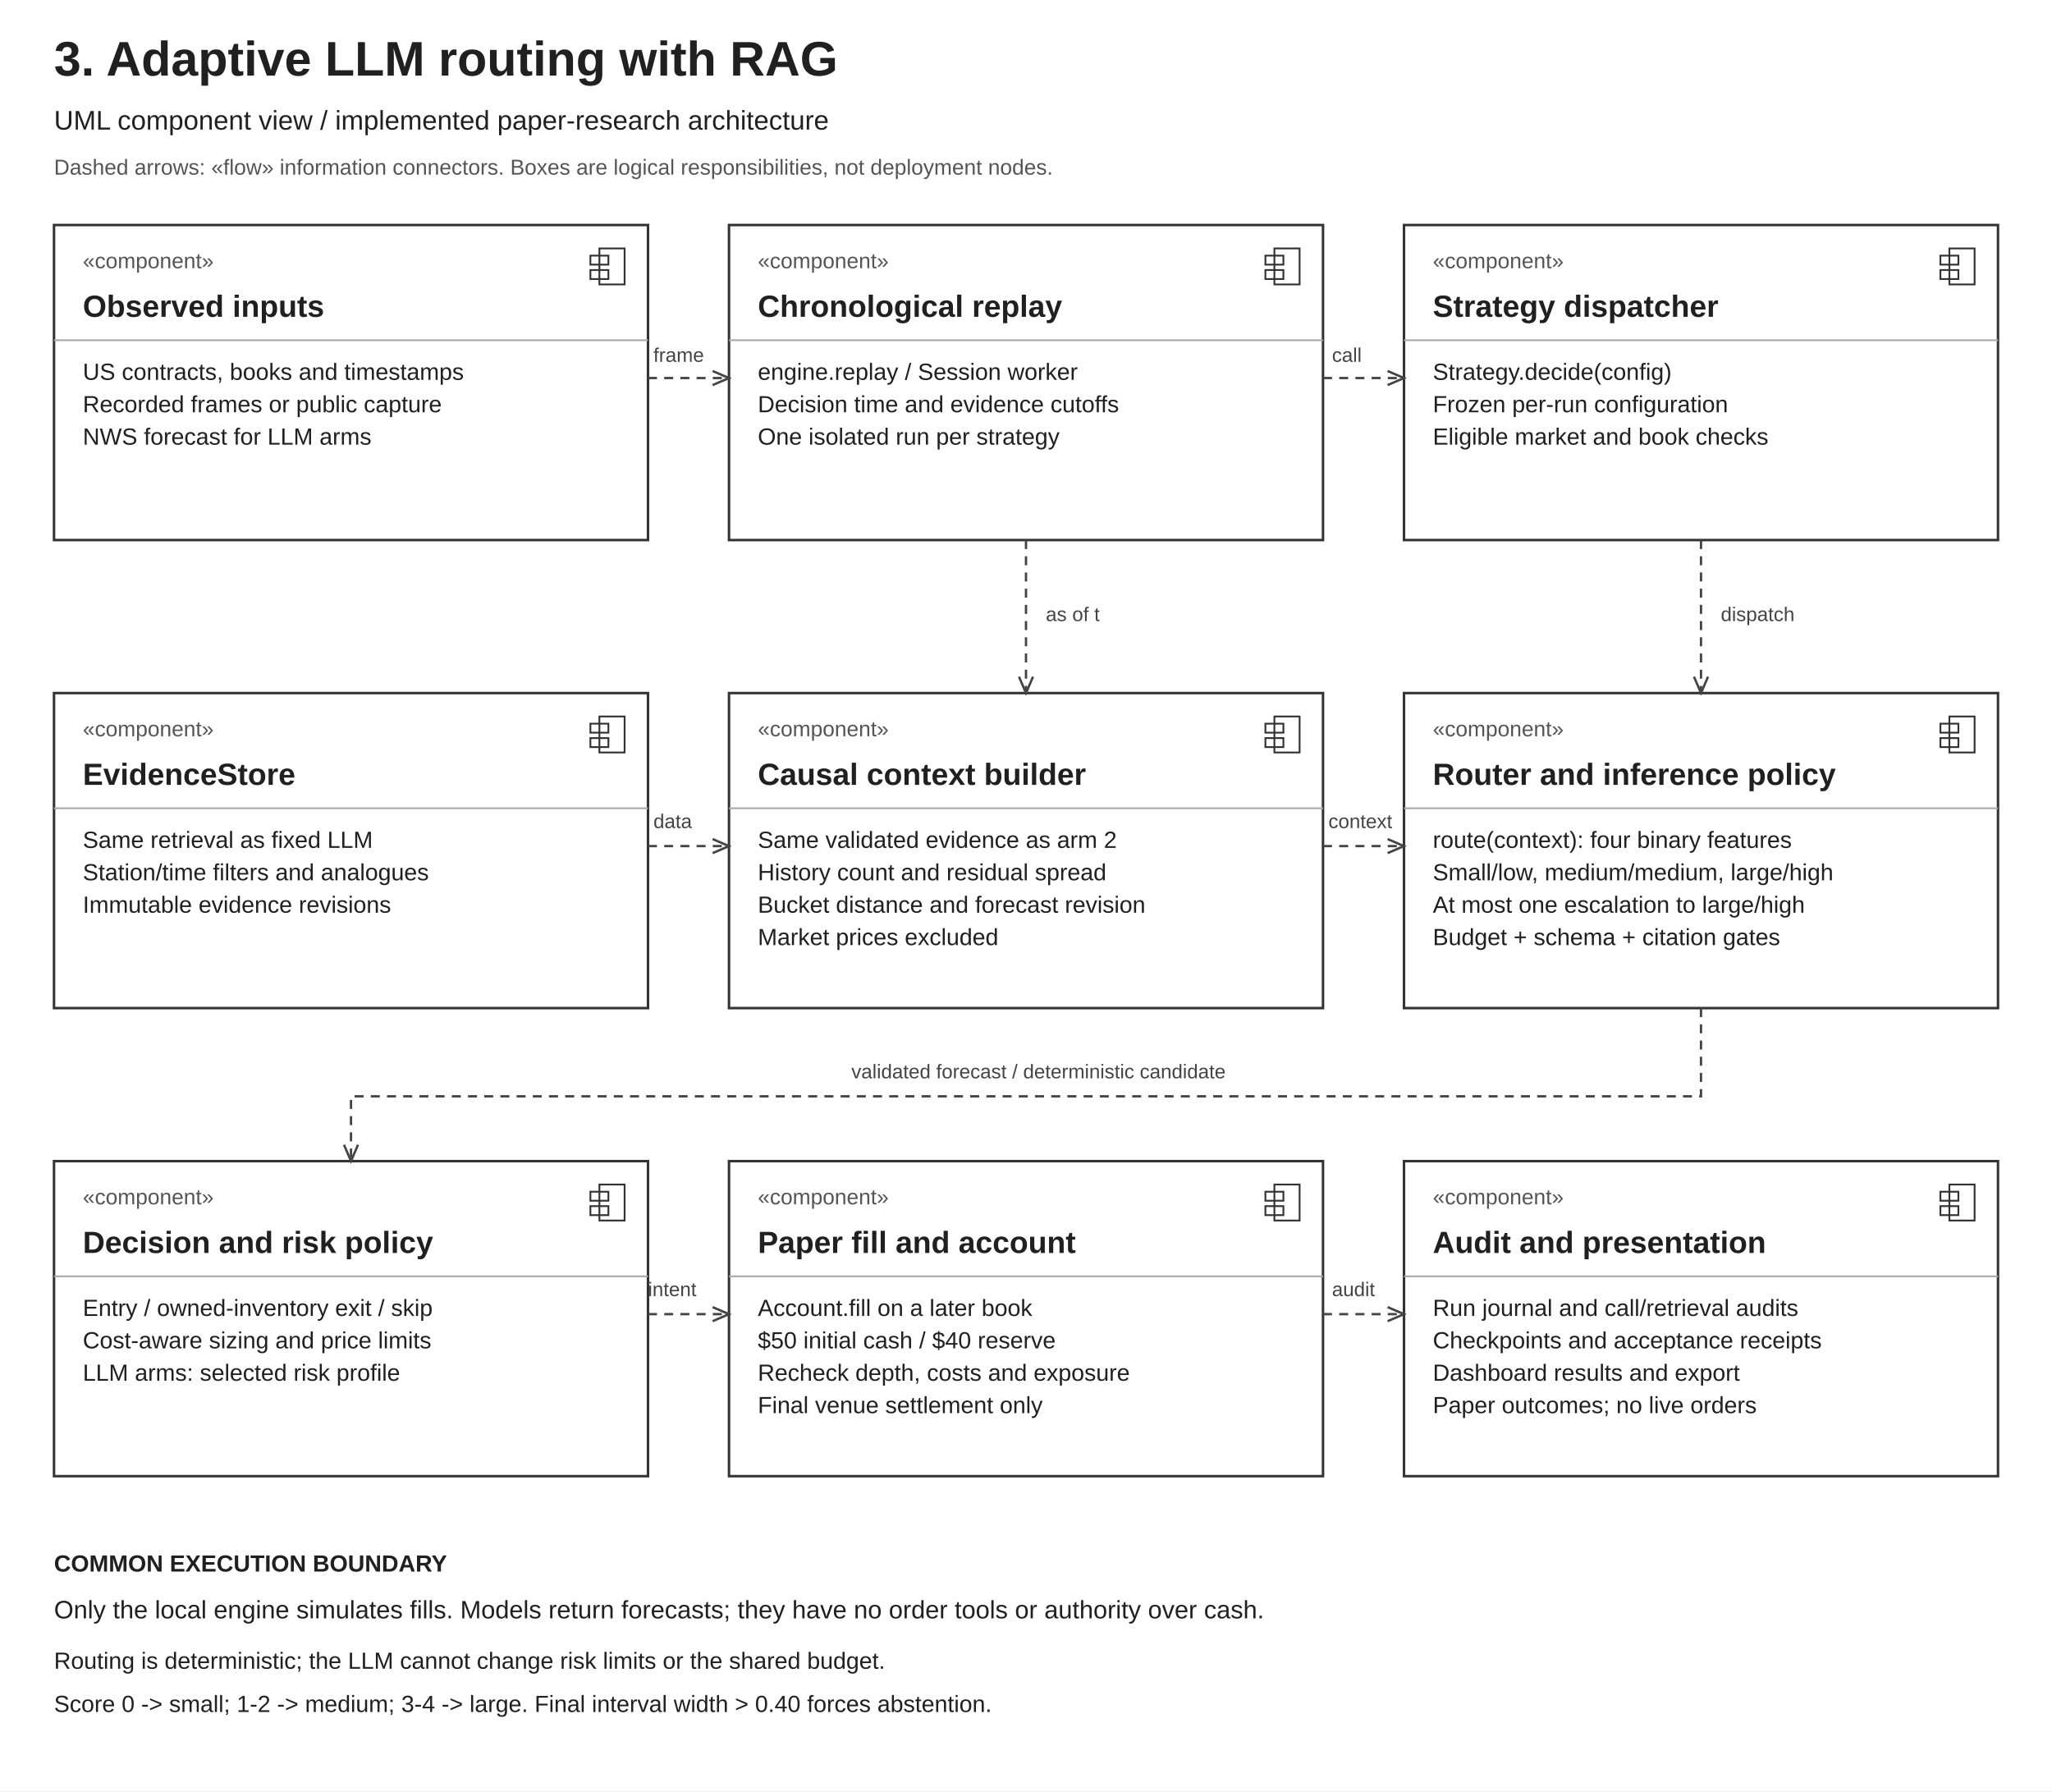
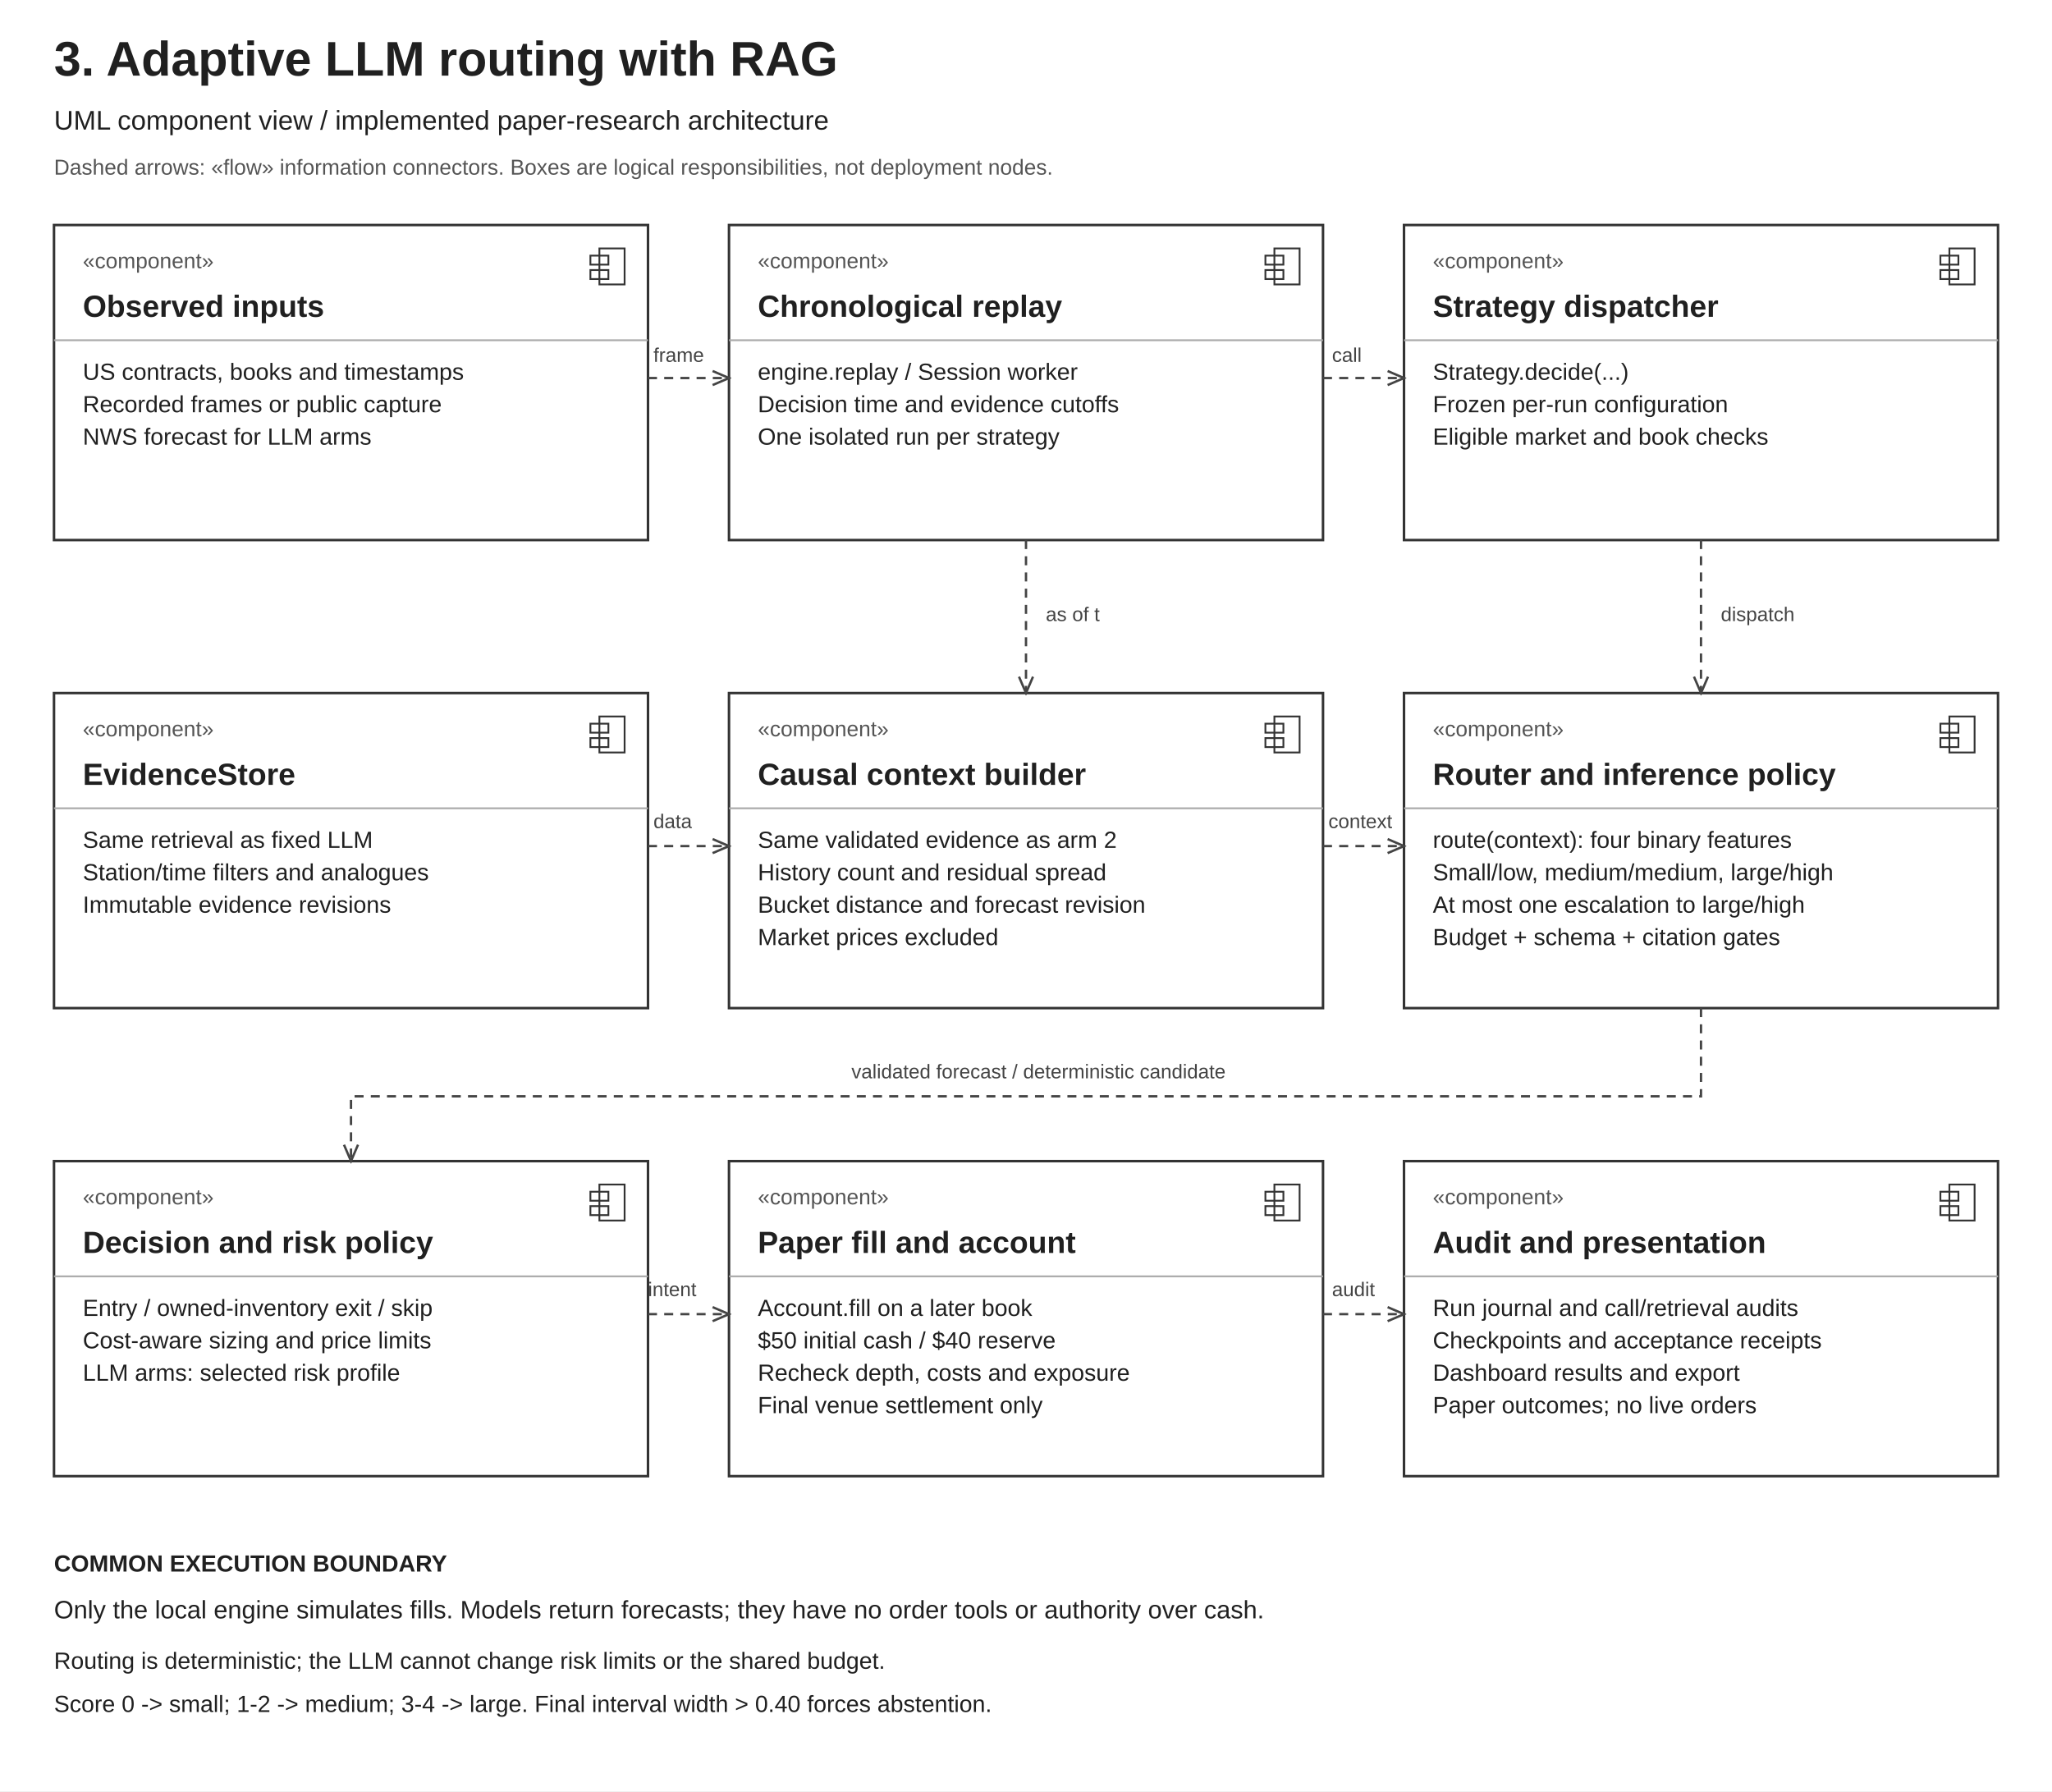
<svg xmlns="http://www.w3.org/2000/svg" width="1140" height="995" viewBox="0 0 1140 995" role="img" aria-labelledby="title desc">
  <defs>
    <marker id="arrow" markerWidth="9" markerHeight="9" refX="8" refY="4" orient="auto">
      <path d="M1 1L8 4L1 7" fill="none" stroke="#444" />
    </marker>
  </defs>
  <rect width="1140" height="995" fill="#fff" />
  <g font-family="Arial, Helvetica, sans-serif">
    <text x="30" y="42" font-size="27" font-weight="bold" fill="#202020">3. Adaptive LLM routing with RAG</text>
    <text x="30" y="72" font-size="15" font-weight="normal" fill="#202020">UML component view  /  implemented paper-research architecture</text>
    <text x="30" y="97" font-size="12" font-weight="normal" fill="#555">Dashed arrows: «flow» information connectors. Boxes are logical responsibilities, not deployment nodes.</text>
    <g>
      <rect x="30" y="125" width="330" height="175" fill="white" stroke="#333" stroke-width="1.4" />
      <text x="46" y="149" font-size="12" font-weight="normal" fill="#555">«component»</text>
      <text x="46" y="176" font-size="17" font-weight="bold" fill="#202020">Observed inputs</text>
      <path d="M333 138h14v20h-14z M328 142h10v5h-10z M328 150h10v5h-10z" fill="white" stroke="#333" />
      <path d="M30 189h330" stroke="#aaa" />
      <text x="46" y="211" font-size="13" font-weight="normal" fill="#202020">US contracts, books and timestamps</text>
      <text x="46" y="229" font-size="13" font-weight="normal" fill="#202020">Recorded frames or public capture</text>
      <text x="46" y="247" font-size="13" font-weight="normal" fill="#202020">NWS forecast for LLM arms</text>
    </g>
    <g>
      <rect x="405" y="125" width="330" height="175" fill="white" stroke="#333" stroke-width="1.4" />
      <text x="421" y="149" font-size="12" font-weight="normal" fill="#555">«component»</text>
      <text x="421" y="176" font-size="17" font-weight="bold" fill="#202020">Chronological replay</text>
      <path d="M708 138h14v20h-14z M703 142h10v5h-10z M703 150h10v5h-10z" fill="white" stroke="#333" />
      <path d="M405 189h330" stroke="#aaa" />
      <text x="421" y="211" font-size="13" font-weight="normal" fill="#202020">engine.replay / Session worker</text>
      <text x="421" y="229" font-size="13" font-weight="normal" fill="#202020">Decision time and evidence cutoffs</text>
      <text x="421" y="247" font-size="13" font-weight="normal" fill="#202020">One isolated run per strategy</text>
    </g>
    <g>
      <rect x="780" y="125" width="330" height="175" fill="white" stroke="#333" stroke-width="1.4" />
      <text x="796" y="149" font-size="12" font-weight="normal" fill="#555">«component»</text>
      <text x="796" y="176" font-size="17" font-weight="bold" fill="#202020">Strategy dispatcher</text>
      <path d="M1083 138h14v20h-14z M1078 142h10v5h-10z M1078 150h10v5h-10z" fill="white" stroke="#333" />
      <path d="M780 189h330" stroke="#aaa" />
-       <text x="796" y="211" font-size="13" font-weight="normal" fill="#202020">Strategy.decide(config)</text>
+       <text x="796" y="211" font-size="13" font-weight="normal" fill="#202020">Strategy.decide(...)</text>
      <text x="796" y="229" font-size="13" font-weight="normal" fill="#202020">Frozen per-run configuration</text>
      <text x="796" y="247" font-size="13" font-weight="normal" fill="#202020">Eligible market and book checks</text>
    </g>
    <g>
      <rect x="30" y="385" width="330" height="175" fill="white" stroke="#333" stroke-width="1.4" />
      <text x="46" y="409" font-size="12" font-weight="normal" fill="#555">«component»</text>
      <text x="46" y="436" font-size="17" font-weight="bold" fill="#202020">EvidenceStore</text>
      <path d="M333 398h14v20h-14z M328 402h10v5h-10z M328 410h10v5h-10z" fill="white" stroke="#333" />
      <path d="M30 449h330" stroke="#aaa" />
      <text x="46" y="471" font-size="13" font-weight="normal" fill="#202020">Same retrieval as fixed LLM</text>
      <text x="46" y="489" font-size="13" font-weight="normal" fill="#202020">Station/time filters and analogues</text>
      <text x="46" y="507" font-size="13" font-weight="normal" fill="#202020">Immutable evidence revisions</text>
    </g>
    <g>
      <rect x="405" y="385" width="330" height="175" fill="white" stroke="#333" stroke-width="1.4" />
      <text x="421" y="409" font-size="12" font-weight="normal" fill="#555">«component»</text>
      <text x="421" y="436" font-size="17" font-weight="bold" fill="#202020">Causal context builder</text>
      <path d="M708 398h14v20h-14z M703 402h10v5h-10z M703 410h10v5h-10z" fill="white" stroke="#333" />
      <path d="M405 449h330" stroke="#aaa" />
      <text x="421" y="471" font-size="13" font-weight="normal" fill="#202020">Same validated evidence as arm 2</text>
      <text x="421" y="489" font-size="13" font-weight="normal" fill="#202020">History count and residual spread</text>
      <text x="421" y="507" font-size="13" font-weight="normal" fill="#202020">Bucket distance and forecast revision</text>
      <text x="421" y="525" font-size="13" font-weight="normal" fill="#202020">Market prices excluded</text>
    </g>
    <g>
      <rect x="780" y="385" width="330" height="175" fill="white" stroke="#333" stroke-width="1.4" />
      <text x="796" y="409" font-size="12" font-weight="normal" fill="#555">«component»</text>
      <text x="796" y="436" font-size="17" font-weight="bold" fill="#202020">Router and inference policy</text>
      <path d="M1083 398h14v20h-14z M1078 402h10v5h-10z M1078 410h10v5h-10z" fill="white" stroke="#333" />
      <path d="M780 449h330" stroke="#aaa" />
      <text x="796" y="471" font-size="13" font-weight="normal" fill="#202020">route(context): four binary features</text>
      <text x="796" y="489" font-size="13" font-weight="normal" fill="#202020">Small/low, medium/medium, large/high</text>
      <text x="796" y="507" font-size="13" font-weight="normal" fill="#202020">At most one escalation to large/high</text>
      <text x="796" y="525" font-size="13" font-weight="normal" fill="#202020">Budget + schema + citation gates</text>
    </g>
    <g>
      <rect x="30" y="645" width="330" height="175" fill="white" stroke="#333" stroke-width="1.4" />
      <text x="46" y="669" font-size="12" font-weight="normal" fill="#555">«component»</text>
      <text x="46" y="696" font-size="17" font-weight="bold" fill="#202020">Decision and risk policy</text>
      <path d="M333 658h14v20h-14z M328 662h10v5h-10z M328 670h10v5h-10z" fill="white" stroke="#333" />
      <path d="M30 709h330" stroke="#aaa" />
      <text x="46" y="731" font-size="13" font-weight="normal" fill="#202020">Entry / owned-inventory exit / skip</text>
      <text x="46" y="749" font-size="13" font-weight="normal" fill="#202020">Cost-aware sizing and price limits</text>
      <text x="46" y="767" font-size="13" font-weight="normal" fill="#202020">LLM arms: selected risk profile</text>
    </g>
    <g>
      <rect x="405" y="645" width="330" height="175" fill="white" stroke="#333" stroke-width="1.4" />
      <text x="421" y="669" font-size="12" font-weight="normal" fill="#555">«component»</text>
      <text x="421" y="696" font-size="17" font-weight="bold" fill="#202020">Paper fill and account</text>
      <path d="M708 658h14v20h-14z M703 662h10v5h-10z M703 670h10v5h-10z" fill="white" stroke="#333" />
      <path d="M405 709h330" stroke="#aaa" />
      <text x="421" y="731" font-size="13" font-weight="normal" fill="#202020">Account.fill on a later book</text>
      <text x="421" y="749" font-size="13" font-weight="normal" fill="#202020">$50 initial cash / $40 reserve</text>
      <text x="421" y="767" font-size="13" font-weight="normal" fill="#202020">Recheck depth, costs and exposure</text>
      <text x="421" y="785" font-size="13" font-weight="normal" fill="#202020">Final venue settlement only</text>
    </g>
    <g>
      <rect x="780" y="645" width="330" height="175" fill="white" stroke="#333" stroke-width="1.4" />
      <text x="796" y="669" font-size="12" font-weight="normal" fill="#555">«component»</text>
      <text x="796" y="696" font-size="17" font-weight="bold" fill="#202020">Audit and presentation</text>
      <path d="M1083 658h14v20h-14z M1078 662h10v5h-10z M1078 670h10v5h-10z" fill="white" stroke="#333" />
      <path d="M780 709h330" stroke="#aaa" />
      <text x="796" y="731" font-size="13" font-weight="normal" fill="#202020">Run journal and call/retrieval audits</text>
      <text x="796" y="749" font-size="13" font-weight="normal" fill="#202020">Checkpoints and acceptance receipts</text>
      <text x="796" y="767" font-size="13" font-weight="normal" fill="#202020">Dashboard results and export</text>
      <text x="796" y="785" font-size="13" font-weight="normal" fill="#202020">Paper outcomes; no live orders</text>
    </g>
    <path d="M360 210H405" fill="none" stroke="#444" stroke-width="1.3" stroke-dasharray="5 4" marker-end="url(#arrow)" />
    <text x="363" y="201" font-size="11" font-weight="normal" fill="#444">frame</text>
    <path d="M735 210H780" fill="none" stroke="#444" stroke-width="1.3" stroke-dasharray="5 4" marker-end="url(#arrow)" />
    <text x="740" y="201" font-size="11" font-weight="normal" fill="#444">call</text>
    <path d="M945 300V385" fill="none" stroke="#444" stroke-width="1.3" stroke-dasharray="5 4" marker-end="url(#arrow)" />
    <text x="956" y="345" font-size="11" font-weight="normal" fill="#444">dispatch</text>
    <path d="M570 300V385" fill="none" stroke="#444" stroke-width="1.3" stroke-dasharray="5 4" marker-end="url(#arrow)" />
    <text x="581" y="345" font-size="11" font-weight="normal" fill="#444">as of t</text>
    <path d="M360 470H405" fill="none" stroke="#444" stroke-width="1.3" stroke-dasharray="5 4" marker-end="url(#arrow)" />
    <text x="363" y="460" font-size="11" font-weight="normal" fill="#444">data</text>
    <path d="M735 470H780" fill="none" stroke="#444" stroke-width="1.3" stroke-dasharray="5 4" marker-end="url(#arrow)" />
    <text x="738" y="460" font-size="11" font-weight="normal" fill="#444">context</text>
    <path d="M945 560V609H195V645" fill="none" stroke="#444" stroke-width="1.3" stroke-dasharray="5 4" marker-end="url(#arrow)" />
    <text x="473" y="599" font-size="11" font-weight="normal" fill="#444">validated forecast / deterministic candidate</text>
    <path d="M360 730H405" fill="none" stroke="#444" stroke-width="1.3" stroke-dasharray="5 4" marker-end="url(#arrow)" />
    <text x="360" y="720" font-size="11" font-weight="normal" fill="#444">intent</text>
    <path d="M735 730H780" fill="none" stroke="#444" stroke-width="1.3" stroke-dasharray="5 4" marker-end="url(#arrow)" />
    <text x="740" y="720" font-size="11" font-weight="normal" fill="#444">audit</text>
    <text x="30" y="873" font-size="13" font-weight="bold" fill="#202020">COMMON EXECUTION BOUNDARY</text>
    <text x="30" y="899" font-size="14" font-weight="normal" fill="#202020">Only the local engine simulates fills. Models return forecasts; they have no order tools or authority over cash.</text>
    <text x="30" y="927" font-size="13" font-weight="normal" fill="#202020">Routing is deterministic; the LLM cannot change risk limits or the shared budget.</text>
    <text x="30" y="951" font-size="13" font-weight="normal" fill="#202020">Score 0 -&gt; small; 1-2 -&gt; medium; 3-4 -&gt; large. Final interval width &gt; 0.40 forces abstention.</text>
  </g>
</svg>
